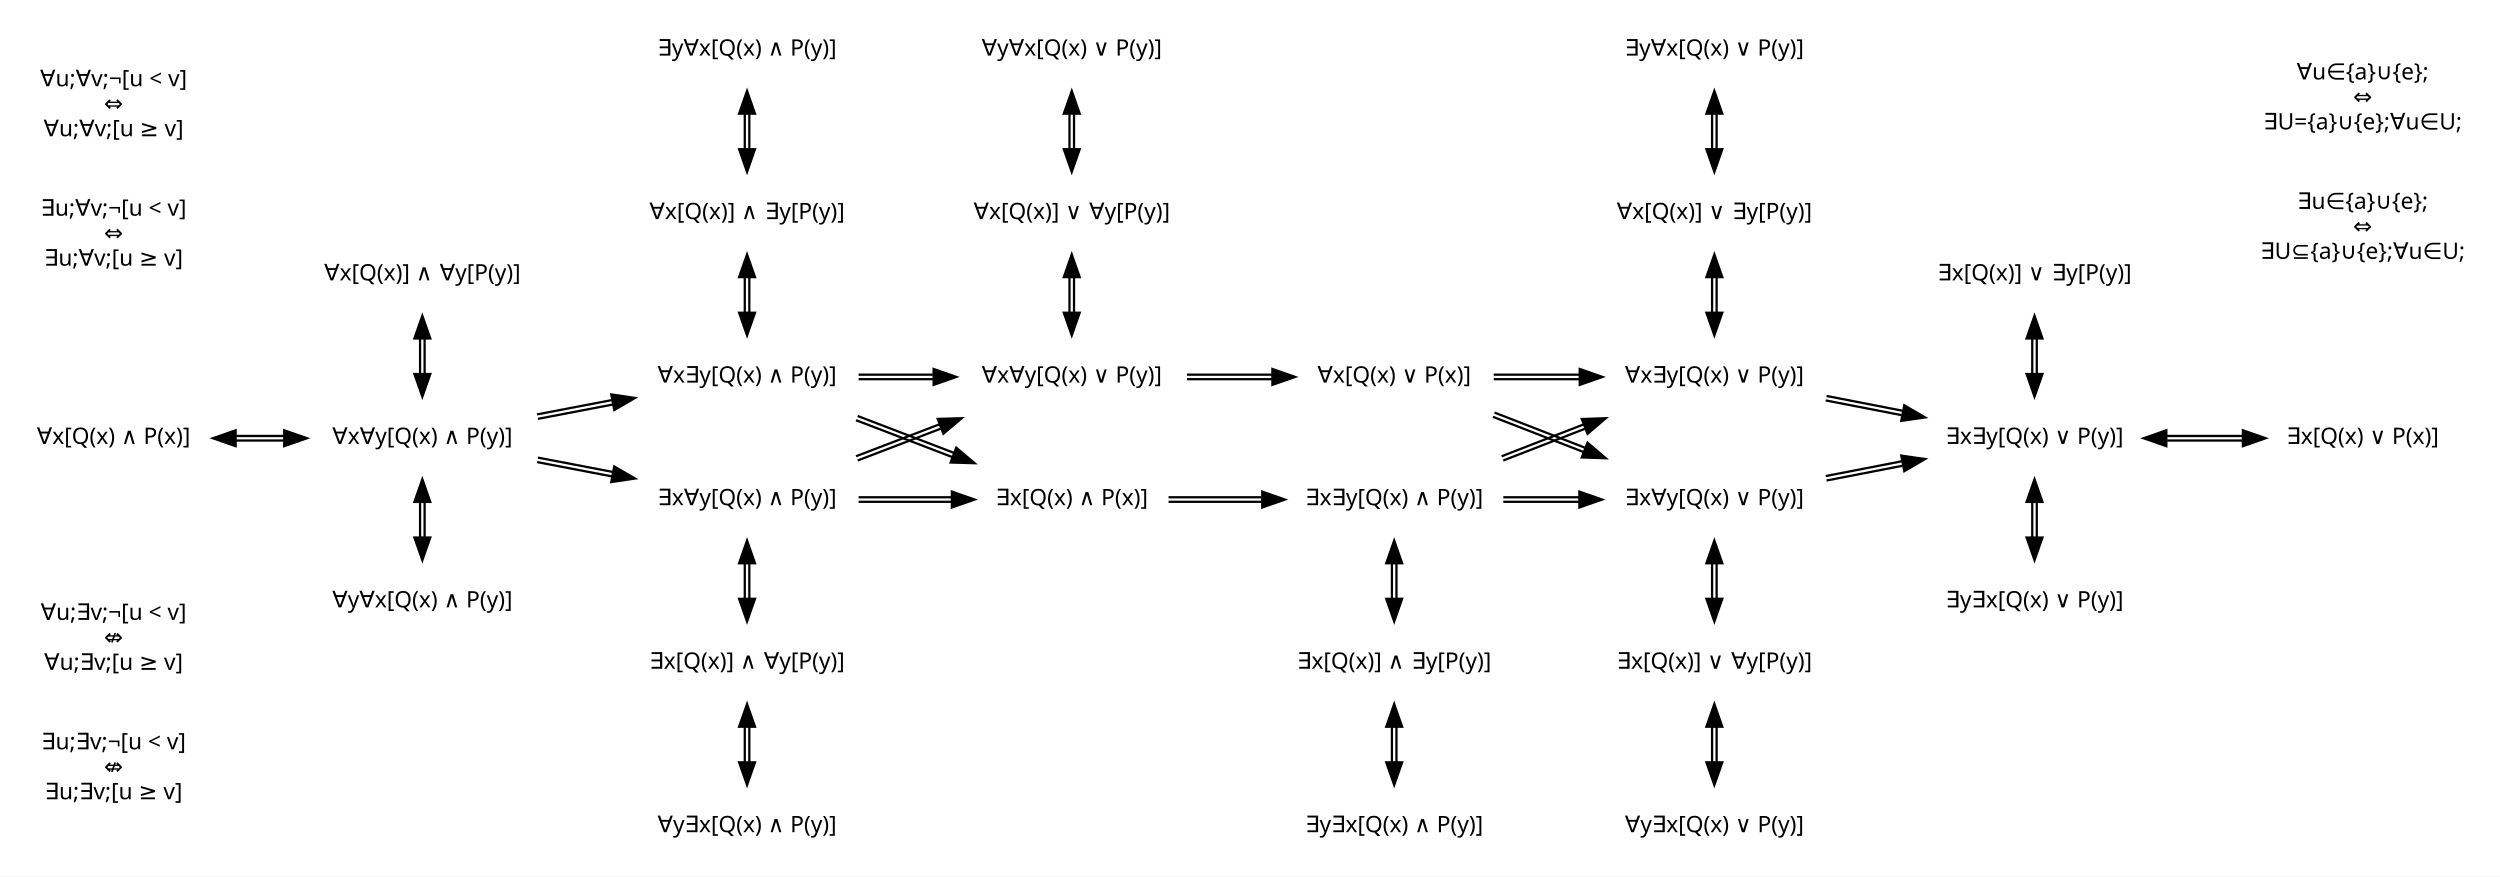
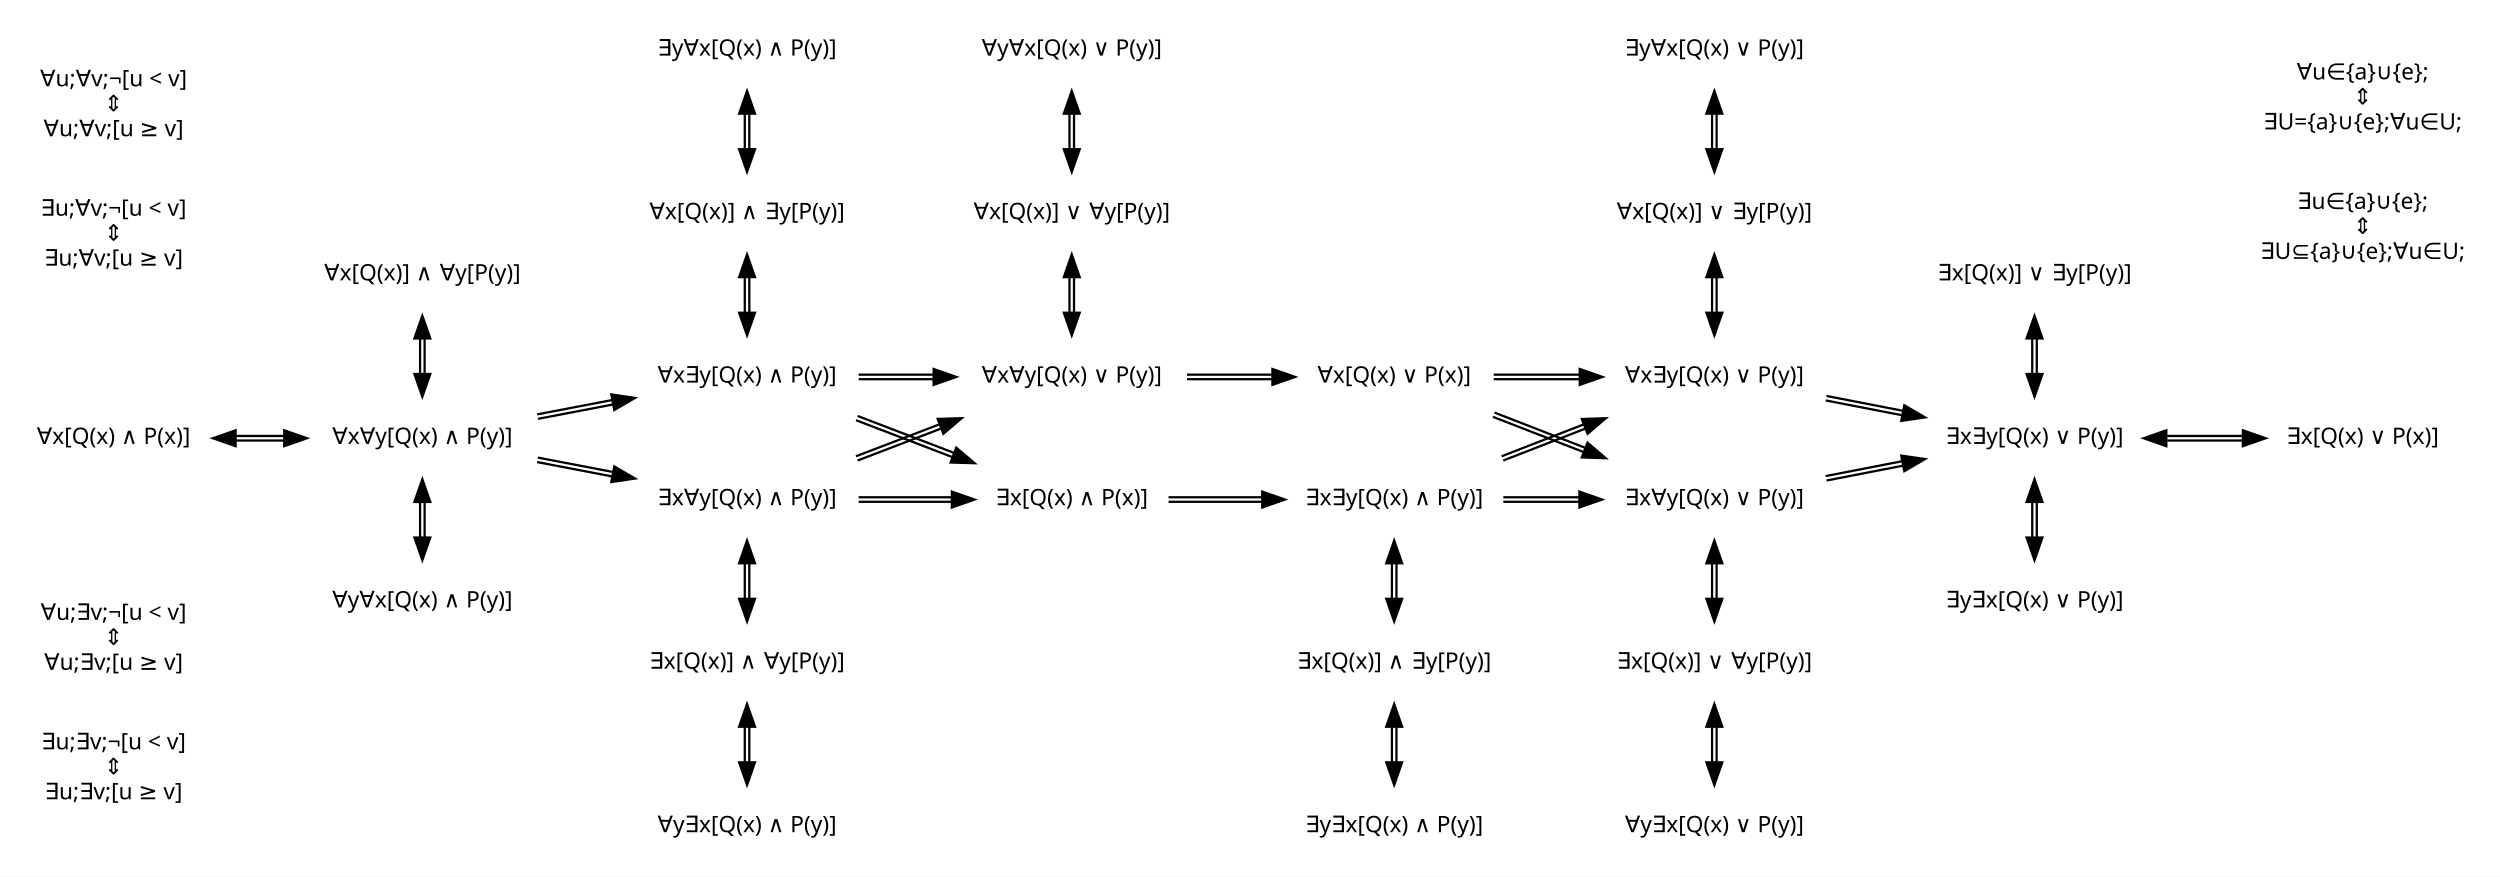
<svg xmlns="http://www.w3.org/2000/svg" width="1101pt" height="386pt" viewBox="0.00 0.00 1101.00 386.00">
  <g id="graph0" class="graph" transform="scale(1 1) rotate(0) translate(4 382)">
    <polygon fill="white" stroke="none" points="-4,4 -4,-382 1097,-382 1097,4 -4,4" />
    <g id="node1" class="node">
      <text text-anchor="middle" x="46" y="-344" font-family="Consola" font-size="10.00">∀u;∀v;¬[u &lt; v] </text>
-       <text text-anchor="middle" x="46" y="-333" font-family="Consola" font-size="10.00">⇔</text>
+       <text text-anchor="middle" x="46" y="-333" font-family="Consola" font-size="10.00">⇕</text>
      <text text-anchor="middle" x="46" y="-322" font-family="Consola" font-size="10.00"> ∀u;∀v;[u ≥ v] </text>
      <text text-anchor="middle" x="46" y="-287" font-family="Consola" font-size="10.00"> ∃u;∀v;¬[u &lt; v] </text>
-       <text text-anchor="middle" x="46" y="-276" font-family="Consola" font-size="10.00">⇔</text>
+       <text text-anchor="middle" x="46" y="-276" font-family="Consola" font-size="10.00">⇕</text>
      <text text-anchor="middle" x="46" y="-265" font-family="Consola" font-size="10.00"> ∃u;∀v;[u ≥ v]</text>
    </g>
    <g id="node4" class="node">
      <text text-anchor="middle" x="182" y="-258.5" font-family="Consola" font-size="10.00">∀x[Q(x)] ∧ ∀y[P(y)]</text>
    </g>
    <g id="node2" class="node">
      <text text-anchor="middle" x="46" y="-186.5" font-family="Consola" font-size="10.00">∀x[Q(x) ∧ P(x)]</text>
    </g>
    <g id="node5" class="node">
      <text text-anchor="middle" x="182" y="-186.5" font-family="Consola" font-size="10.00">∀x∀y[Q(x) ∧ P(y)]</text>
    </g>
    <g id="edge23" class="edge">
      <path fill="none" stroke="black" d="M99.88,-188C106.805,-188 113.941,-188 120.973,-188" />
      <path fill="none" stroke="black" d="M99.88,-190C106.805,-190 113.941,-190 120.973,-190" />
      <polygon fill="black" stroke="black" points="99.767,-185.5 89.767,-189 99.767,-192.5 99.767,-185.5" />
      <polygon fill="black" stroke="black" points="121.166,-192.5 131.166,-189 121.166,-185.5 121.166,-192.5" />
    </g>
    <g id="node3" class="node">
      <text text-anchor="middle" x="46" y="-109" font-family="Consola" font-size="10.00">∀u;∃v;¬[u &lt; v] </text>
-       <text text-anchor="middle" x="46" y="-98" font-family="Consola" font-size="10.00">⇎</text>
+       <text text-anchor="middle" x="46" y="-98" font-family="Consola" font-size="10.00">⇕</text>
      <text text-anchor="middle" x="46" y="-87" font-family="Consola" font-size="10.00"> ∀u;∃v;[u ≥ v] </text>
      <text text-anchor="middle" x="46" y="-52" font-family="Consola" font-size="10.00"> ∃u;∃v;¬[u &lt; v] </text>
-       <text text-anchor="middle" x="46" y="-41" font-family="Consola" font-size="10.00">⇎</text>
+       <text text-anchor="middle" x="46" y="-41" font-family="Consola" font-size="10.00">⇕</text>
      <text text-anchor="middle" x="46" y="-30" font-family="Consola" font-size="10.00"> ∃u;∃v;[u ≥ v]</text>
    </g>
    <g id="node6" class="node">
      <text text-anchor="middle" x="182" y="-114.5" font-family="Consola" font-size="10.00">∀y∀x[Q(x) ∧ P(y)]</text>
    </g>
    <g id="edge2" class="edge">
      <path fill="none" stroke="black" d="M181,-232.938C181,-227.73 181,-222.522 181,-217.314" />
      <path fill="none" stroke="black" d="M183,-232.938C183,-227.73 183,-222.522 183,-217.314" />
      <polygon fill="black" stroke="black" points="178.5,-232.954 182,-242.954 185.5,-232.954 178.5,-232.954" />
      <polygon fill="black" stroke="black" points="185.5,-217.281 182,-207.281 178.5,-217.281 185.5,-217.281" />
    </g>
    <g id="edge9" class="edge">
      <path fill="none" stroke="black" d="M181,-160.938C181,-155.73 181,-150.522 181,-145.314" />
      <path fill="none" stroke="black" d="M183,-160.938C183,-155.73 183,-150.522 183,-145.314" />
      <polygon fill="black" stroke="black" points="178.5,-160.954 182,-170.954 185.5,-160.954 178.5,-160.954" />
      <polygon fill="black" stroke="black" points="185.5,-145.281 182,-135.281 178.5,-145.281 185.5,-145.281" />
    </g>
    <g id="node9" class="node">
      <text text-anchor="middle" x="325" y="-213.5" font-family="Consola" font-size="10.00">∀x∃y[Q(x) ∧ P(y)]</text>
    </g>
    <g id="edge24" class="edge">
      <path fill="none" stroke="black" d="M232.899,-197.537C243.583,-199.583 254.967,-201.763 265.941,-203.864" />
      <path fill="none" stroke="black" d="M232.523,-199.501C243.207,-201.547 254.591,-203.727 265.565,-205.829" />
      <polygon fill="black" stroke="black" points="265.206,-208.305 275.685,-206.748 266.522,-201.43 265.206,-208.305" />
    </g>
    <g id="node10" class="node">
      <text text-anchor="middle" x="325" y="-159.5" font-family="Consola" font-size="10.00">∃x∀y[Q(x) ∧ P(y)]</text>
    </g>
    <g id="edge30" class="edge">
      <path fill="none" stroke="black" d="M232.523,-178.499C243.207,-176.453 254.591,-174.273 265.565,-172.171" />
      <path fill="none" stroke="black" d="M232.899,-180.463C243.583,-178.417 254.967,-176.237 265.941,-174.136" />
      <polygon fill="black" stroke="black" points="266.522,-176.57 275.685,-171.252 265.206,-169.695 266.522,-176.57" />
    </g>
    <g id="node7" class="node">
      <text text-anchor="middle" x="325" y="-357.5" font-family="Consola" font-size="10.00">∃y∀x[Q(x) ∧ P(y)]</text>
    </g>
    <g id="node8" class="node">
      <text text-anchor="middle" x="325" y="-285.5" font-family="Consola" font-size="10.00">∀x[Q(x)] ∧ ∃y[P(y)]</text>
    </g>
    <g id="edge3" class="edge">
      <path fill="none" stroke="black" d="M324,-331.938C324,-326.73 324,-321.522 324,-316.314" />
      <path fill="none" stroke="black" d="M326,-331.938C326,-326.73 326,-321.522 326,-316.314" />
      <polygon fill="black" stroke="black" points="321.5,-331.954 325,-341.954 328.5,-331.954 321.5,-331.954" />
      <polygon fill="black" stroke="black" points="328.5,-316.281 325,-306.281 321.5,-316.281 328.5,-316.281" />
    </g>
    <g id="edge10" class="edge">
      <path fill="none" stroke="black" d="M324,-259.938C324,-254.73 324,-249.522 324,-244.314" />
      <path fill="none" stroke="black" d="M326,-259.938C326,-254.73 326,-249.522 326,-244.314" />
      <polygon fill="black" stroke="black" points="321.5,-259.954 325,-269.954 328.5,-259.954 321.5,-259.954" />
      <polygon fill="black" stroke="black" points="328.5,-244.281 325,-234.281 321.5,-244.281 328.5,-244.281" />
    </g>
    <g id="node15" class="node">
      <text text-anchor="middle" x="468" y="-213.5" font-family="Consola" font-size="10.00">∀x∀y[Q(x) ∨ P(y)]</text>
    </g>
    <g id="edge25" class="edge">
      <path fill="none" stroke="black" d="M374.13,-215C384.649,-215 395.91,-215 406.833,-215" />
      <path fill="none" stroke="black" d="M374.13,-217C384.649,-217 395.91,-217 406.833,-217" />
      <polygon fill="black" stroke="black" points="407.166,-219.5 417.166,-216 407.166,-212.5 407.166,-219.5" />
    </g>
    <g id="node16" class="node">
      <text text-anchor="middle" x="468" y="-159.5" font-family="Consola" font-size="10.00">∃x[Q(x) ∧ P(x)]</text>
    </g>
    <g id="edge35" class="edge">
      <path fill="none" stroke="black" d="M372.986,-196.935C386.636,-191.707 401.59,-185.98 415.462,-180.667" />
      <path fill="none" stroke="black" d="M373.701,-198.802C387.352,-193.575 402.305,-187.848 416.177,-182.535" />
      <polygon fill="black" stroke="black" points="417.135,-184.845 425.222,-178 414.631,-178.308 417.135,-184.845" />
    </g>
    <g id="node11" class="node">
      <text text-anchor="middle" x="325" y="-87.5" font-family="Consola" font-size="10.00">∃x[Q(x)] ∧ ∀y[P(y)]</text>
    </g>
    <g id="edge19" class="edge">
      <path fill="none" stroke="black" d="M324,-133.938C324,-128.73 324,-123.522 324,-118.314" />
      <path fill="none" stroke="black" d="M326,-133.938C326,-128.73 326,-123.522 326,-118.314" />
      <polygon fill="black" stroke="black" points="321.5,-133.954 325,-143.954 328.5,-133.954 321.5,-133.954" />
      <polygon fill="black" stroke="black" points="328.5,-118.281 325,-108.281 321.5,-118.281 328.5,-118.281" />
    </g>
    <g id="edge38" class="edge">
      <path fill="none" stroke="black" d="M373.701,-179.198C385.443,-183.694 398.149,-188.561 410.301,-193.215" />
      <path fill="none" stroke="black" d="M372.986,-181.065C384.727,-185.562 397.433,-190.428 409.586,-195.082" />
      <polygon fill="black" stroke="black" points="408.951,-197.516 419.542,-197.824 411.455,-190.979 408.951,-197.516" />
    </g>
    <g id="edge31" class="edge">
      <path fill="none" stroke="black" d="M374.13,-161C387.353,-161 401.748,-161 415.17,-161" />
      <path fill="none" stroke="black" d="M374.13,-163C387.353,-163 401.748,-163 415.17,-163" />
      <polygon fill="black" stroke="black" points="415.208,-165.5 425.208,-162 415.208,-158.5 415.208,-165.5" />
    </g>
    <g id="node12" class="node">
      <text text-anchor="middle" x="325" y="-15.5" font-family="Consola" font-size="10.00">∀y∃x[Q(x) ∧ P(y)]</text>
    </g>
    <g id="edge21" class="edge">
      <path fill="none" stroke="black" d="M324,-61.938C324,-56.73 324,-51.522 324,-46.314" />
      <path fill="none" stroke="black" d="M326,-61.938C326,-56.73 326,-51.522 326,-46.314" />
      <polygon fill="black" stroke="black" points="321.5,-61.954 325,-71.954 328.5,-61.954 321.5,-61.954" />
      <polygon fill="black" stroke="black" points="328.5,-46.281 325,-36.281 321.5,-46.281 328.5,-46.281" />
    </g>
    <g id="node13" class="node">
      <text text-anchor="middle" x="468" y="-357.5" font-family="Consola" font-size="10.00">∀y∀x[Q(x) ∨ P(y)]</text>
    </g>
    <g id="node14" class="node">
      <text text-anchor="middle" x="468" y="-285.5" font-family="Consola" font-size="10.00">∀x[Q(x)] ∨ ∀y[P(y)]</text>
    </g>
    <g id="edge4" class="edge">
      <path fill="none" stroke="black" d="M467,-331.938C467,-326.73 467,-321.522 467,-316.314" />
      <path fill="none" stroke="black" d="M469,-331.938C469,-326.73 469,-321.522 469,-316.314" />
      <polygon fill="black" stroke="black" points="464.5,-331.954 468,-341.954 471.5,-331.954 464.5,-331.954" />
      <polygon fill="black" stroke="black" points="471.5,-316.281 468,-306.281 464.5,-316.281 471.5,-316.281" />
    </g>
    <g id="edge11" class="edge">
      <path fill="none" stroke="black" d="M467,-259.938C467,-254.73 467,-249.522 467,-244.314" />
      <path fill="none" stroke="black" d="M469,-259.938C469,-254.73 469,-249.522 469,-244.314" />
      <polygon fill="black" stroke="black" points="464.5,-259.954 468,-269.954 471.5,-259.954 464.5,-259.954" />
      <polygon fill="black" stroke="black" points="471.5,-244.281 468,-234.281 464.5,-244.281 471.5,-244.281" />
    </g>
    <g id="node17" class="node">
      <text text-anchor="middle" x="610" y="-213.5" font-family="Consola" font-size="10.00">∀x[Q(x) ∨ P(x)]</text>
    </g>
    <g id="edge26" class="edge">
      <path fill="none" stroke="black" d="M518.753,-215C530.91,-215 543.959,-215 556.252,-215" />
      <path fill="none" stroke="black" d="M518.753,-217C530.91,-217 543.959,-217 556.252,-217" />
      <polygon fill="black" stroke="black" points="556.363,-219.5 566.363,-216 556.363,-212.5 556.363,-219.5" />
    </g>
    <g id="node18" class="node">
      <text text-anchor="middle" x="610" y="-159.5" font-family="Consola" font-size="10.00">∃x∃y[Q(x) ∧ P(y)]</text>
    </g>
    <g id="edge32" class="edge">
      <path fill="none" stroke="black" d="M510.626,-161C523.471,-161 537.852,-161 551.567,-161" />
      <path fill="none" stroke="black" d="M510.626,-163C523.471,-163 537.852,-163 551.567,-163" />
      <polygon fill="black" stroke="black" points="551.889,-165.5 561.889,-162 551.889,-158.5 551.889,-165.5" />
    </g>
    <g id="node23" class="node">
      <text text-anchor="middle" x="751" y="-213.5" font-family="Consola" font-size="10.00">∀x∃y[Q(x) ∨ P(y)]</text>
    </g>
    <g id="edge27" class="edge">
      <path fill="none" stroke="black" d="M653.839,-215C665.798,-215 678.998,-215 691.688,-215" />
      <path fill="none" stroke="black" d="M653.839,-217C665.798,-217 678.998,-217 691.688,-217" />
      <polygon fill="black" stroke="black" points="691.721,-219.5 701.721,-216 691.721,-212.5 691.721,-219.5" />
    </g>
    <g id="node24" class="node">
      <text text-anchor="middle" x="751" y="-159.5" font-family="Consola" font-size="10.00">∃x∀y[Q(x) ∨ P(y)]</text>
    </g>
    <g id="edge36" class="edge">
      <path fill="none" stroke="black" d="M653.477,-198.425C666.058,-193.538 680.013,-188.117 693.301,-182.954" />
      <path fill="none" stroke="black" d="M654.201,-200.29C666.782,-195.402 680.737,-189.981 694.025,-184.818" />
      <polygon fill="black" stroke="black" points="695.138,-187.068 703.192,-180.184 692.603,-180.543 695.138,-187.068" />
    </g>
    <g id="node19" class="node">
      <text text-anchor="middle" x="610" y="-87.5" font-family="Consola" font-size="10.00">∃x[Q(x)] ∧ ∃y[P(y)]</text>
    </g>
    <g id="edge12" class="edge">
      <path fill="none" stroke="black" d="M609,-133.938C609,-128.73 609,-123.522 609,-118.314" />
      <path fill="none" stroke="black" d="M611,-133.938C611,-128.73 611,-123.522 611,-118.314" />
      <polygon fill="black" stroke="black" points="606.5,-133.954 610,-143.954 613.5,-133.954 606.5,-133.954" />
      <polygon fill="black" stroke="black" points="613.5,-118.281 610,-108.281 606.5,-118.281 613.5,-118.281" />
    </g>
    <g id="edge39" class="edge">
      <path fill="none" stroke="black" d="M658.034,-179.199C669.609,-183.696 682.135,-188.562 694.115,-193.216" />
      <path fill="none" stroke="black" d="M657.31,-181.064C668.885,-185.56 681.41,-190.427 693.391,-195.081" />
      <polygon fill="black" stroke="black" points="692.626,-197.466 703.215,-197.824 695.161,-190.941 692.626,-197.466" />
    </g>
    <g id="edge33" class="edge">
      <path fill="none" stroke="black" d="M658.059,-161C668.793,-161 680.326,-161 691.473,-161" />
      <path fill="none" stroke="black" d="M658.059,-163C668.793,-163 680.326,-163 691.473,-163" />
      <polygon fill="black" stroke="black" points="691.568,-165.5 701.567,-162 691.567,-158.5 691.568,-165.5" />
    </g>
    <g id="node20" class="node">
      <text text-anchor="middle" x="610" y="-15.5" font-family="Consola" font-size="10.00">∃y∃x[Q(x) ∧ P(y)]</text>
    </g>
    <g id="edge17" class="edge">
      <path fill="none" stroke="black" d="M609,-61.938C609,-56.73 609,-51.522 609,-46.314" />
      <path fill="none" stroke="black" d="M611,-61.938C611,-56.73 611,-51.522 611,-46.314" />
      <polygon fill="black" stroke="black" points="606.5,-61.954 610,-71.954 613.5,-61.954 606.5,-61.954" />
      <polygon fill="black" stroke="black" points="613.5,-46.281 610,-36.281 606.5,-46.281 613.5,-46.281" />
    </g>
    <g id="node21" class="node">
      <text text-anchor="middle" x="751" y="-357.5" font-family="Consola" font-size="10.00">∃y∀x[Q(x) ∨ P(y)]</text>
    </g>
    <g id="node22" class="node">
      <text text-anchor="middle" x="751" y="-285.5" font-family="Consola" font-size="10.00">∀x[Q(x)] ∨ ∃y[P(y)]</text>
    </g>
    <g id="edge6" class="edge">
      <path fill="none" stroke="black" d="M750,-331.938C750,-326.73 750,-321.522 750,-316.314" />
      <path fill="none" stroke="black" d="M752,-331.938C752,-326.73 752,-321.522 752,-316.314" />
      <polygon fill="black" stroke="black" points="747.5,-331.954 751,-341.954 754.5,-331.954 747.5,-331.954" />
      <polygon fill="black" stroke="black" points="754.5,-316.281 751,-306.281 747.5,-316.281 754.5,-316.281" />
    </g>
    <g id="edge13" class="edge">
      <path fill="none" stroke="black" d="M750,-259.938C750,-254.73 750,-249.522 750,-244.314" />
      <path fill="none" stroke="black" d="M752,-259.938C752,-254.73 752,-249.522 752,-244.314" />
      <polygon fill="black" stroke="black" points="747.5,-259.954 751,-269.954 754.5,-259.954 747.5,-259.954" />
      <polygon fill="black" stroke="black" points="754.5,-244.281 751,-234.281 747.5,-244.281 754.5,-244.281" />
    </g>
    <g id="node28" class="node">
      <text text-anchor="middle" x="892" y="-186.5" font-family="Consola" font-size="10.00">∃x∃y[Q(x) ∨ P(y)]</text>
    </g>
    <g id="edge28" class="edge">
      <path fill="none" stroke="black" d="M800.035,-205.651C810.841,-203.552 822.406,-201.305 833.539,-199.143" />
      <path fill="none" stroke="black" d="M800.416,-207.614C811.222,-205.515 822.788,-203.269 833.921,-201.106" />
      <polygon fill="black" stroke="black" points="834.649,-203.511 843.799,-198.169 833.315,-196.64 834.649,-203.511" />
    </g>
    <g id="node25" class="node">
      <text text-anchor="middle" x="751" y="-87.5" font-family="Consola" font-size="10.00">∃x[Q(x)] ∨ ∀y[P(y)]</text>
    </g>
    <g id="edge20" class="edge">
      <path fill="none" stroke="black" d="M750,-133.938C750,-128.73 750,-123.522 750,-118.314" />
      <path fill="none" stroke="black" d="M752,-133.938C752,-128.73 752,-123.522 752,-118.314" />
      <polygon fill="black" stroke="black" points="747.5,-133.954 751,-143.954 754.5,-133.954 747.5,-133.954" />
      <polygon fill="black" stroke="black" points="754.5,-118.281 751,-108.281 747.5,-118.281 754.5,-118.281" />
    </g>
    <g id="edge34" class="edge">
      <path fill="none" stroke="black" d="M800.416,-170.386C811.222,-172.485 822.788,-174.731 833.921,-176.894" />
      <path fill="none" stroke="black" d="M800.035,-172.349C810.841,-174.448 822.406,-176.695 833.539,-178.857" />
      <polygon fill="black" stroke="black" points="833.315,-181.36 843.799,-179.831 834.649,-174.489 833.315,-181.36" />
    </g>
    <g id="node26" class="node">
      <text text-anchor="middle" x="751" y="-15.5" font-family="Consola" font-size="10.00">∀y∃x[Q(x) ∨ P(y)]</text>
    </g>
    <g id="edge22" class="edge">
      <path fill="none" stroke="black" d="M750,-61.938C750,-56.73 750,-51.522 750,-46.314" />
      <path fill="none" stroke="black" d="M752,-61.938C752,-56.73 752,-51.522 752,-46.314" />
      <polygon fill="black" stroke="black" points="747.5,-61.954 751,-71.954 754.5,-61.954 747.5,-61.954" />
      <polygon fill="black" stroke="black" points="754.5,-46.281 751,-36.281 747.5,-46.281 754.5,-46.281" />
    </g>
    <g id="node27" class="node">
      <text text-anchor="middle" x="892" y="-258.5" font-family="Consola" font-size="10.00">∃x[Q(x)] ∨ ∃y[P(y)]</text>
    </g>
    <g id="edge7" class="edge">
      <path fill="none" stroke="black" d="M891,-232.938C891,-227.73 891,-222.522 891,-217.314" />
      <path fill="none" stroke="black" d="M893,-232.938C893,-227.73 893,-222.522 893,-217.314" />
      <polygon fill="black" stroke="black" points="888.5,-232.954 892,-242.954 895.5,-232.954 888.5,-232.954" />
      <polygon fill="black" stroke="black" points="895.5,-217.281 892,-207.281 888.5,-217.281 895.5,-217.281" />
    </g>
    <g id="node29" class="node">
      <text text-anchor="middle" x="892" y="-114.5" font-family="Consola" font-size="10.00">∃y∃x[Q(x) ∨ P(y)]</text>
    </g>
    <g id="edge14" class="edge">
      <path fill="none" stroke="black" d="M891,-160.938C891,-155.73 891,-150.522 891,-145.314" />
      <path fill="none" stroke="black" d="M893,-160.938C893,-155.73 893,-150.522 893,-145.314" />
      <polygon fill="black" stroke="black" points="888.5,-160.954 892,-170.954 895.5,-160.954 888.5,-160.954" />
      <polygon fill="black" stroke="black" points="895.5,-145.281 892,-135.281 888.5,-145.281 895.5,-145.281" />
    </g>
    <g id="node31" class="node">
      <text text-anchor="middle" x="1036.5" y="-186.5" font-family="Consola" font-size="10.00">∃x[Q(x) ∨ P(x)]</text>
    </g>
    <g id="edge29" class="edge">
      <path fill="none" stroke="black" d="M950.432,-188C961.416,-188 972.856,-188 983.652,-188" />
      <path fill="none" stroke="black" d="M950.432,-190C961.416,-190 972.856,-190 983.652,-190" />
      <polygon fill="black" stroke="black" points="950.055,-185.5 940.055,-189 950.055,-192.5 950.055,-185.5" />
      <polygon fill="black" stroke="black" points="983.77,-192.5 993.77,-189 983.77,-185.5 983.77,-192.5" />
    </g>
    <g id="node30" class="node">
      <text text-anchor="middle" x="1036.5" y="-347" font-family="Consola" font-size="10.00">∀u∈{a}∪{e}; </text>
-       <text text-anchor="middle" x="1036.5" y="-336" font-family="Consola" font-size="10.00">⇔</text>
+       <text text-anchor="middle" x="1036.5" y="-336" font-family="Consola" font-size="10.00">⇕</text>
      <text text-anchor="middle" x="1036.5" y="-325" font-family="Consola" font-size="10.00"> ∃U={a}∪{e};∀u∈U; </text>
      <text text-anchor="middle" x="1036.5" y="-290" font-family="Consola" font-size="10.00"> ∃u∈{a}∪{e}; </text>
-       <text text-anchor="middle" x="1036.5" y="-279" font-family="Consola" font-size="10.00">⇔</text>
+       <text text-anchor="middle" x="1036.5" y="-279" font-family="Consola" font-size="10.00">⇕</text>
      <text text-anchor="middle" x="1036.5" y="-268" font-family="Consola" font-size="10.00"> ∃U⊆{a}∪{e};∀u∈U;</text>
    </g>
  </g>
</svg>
